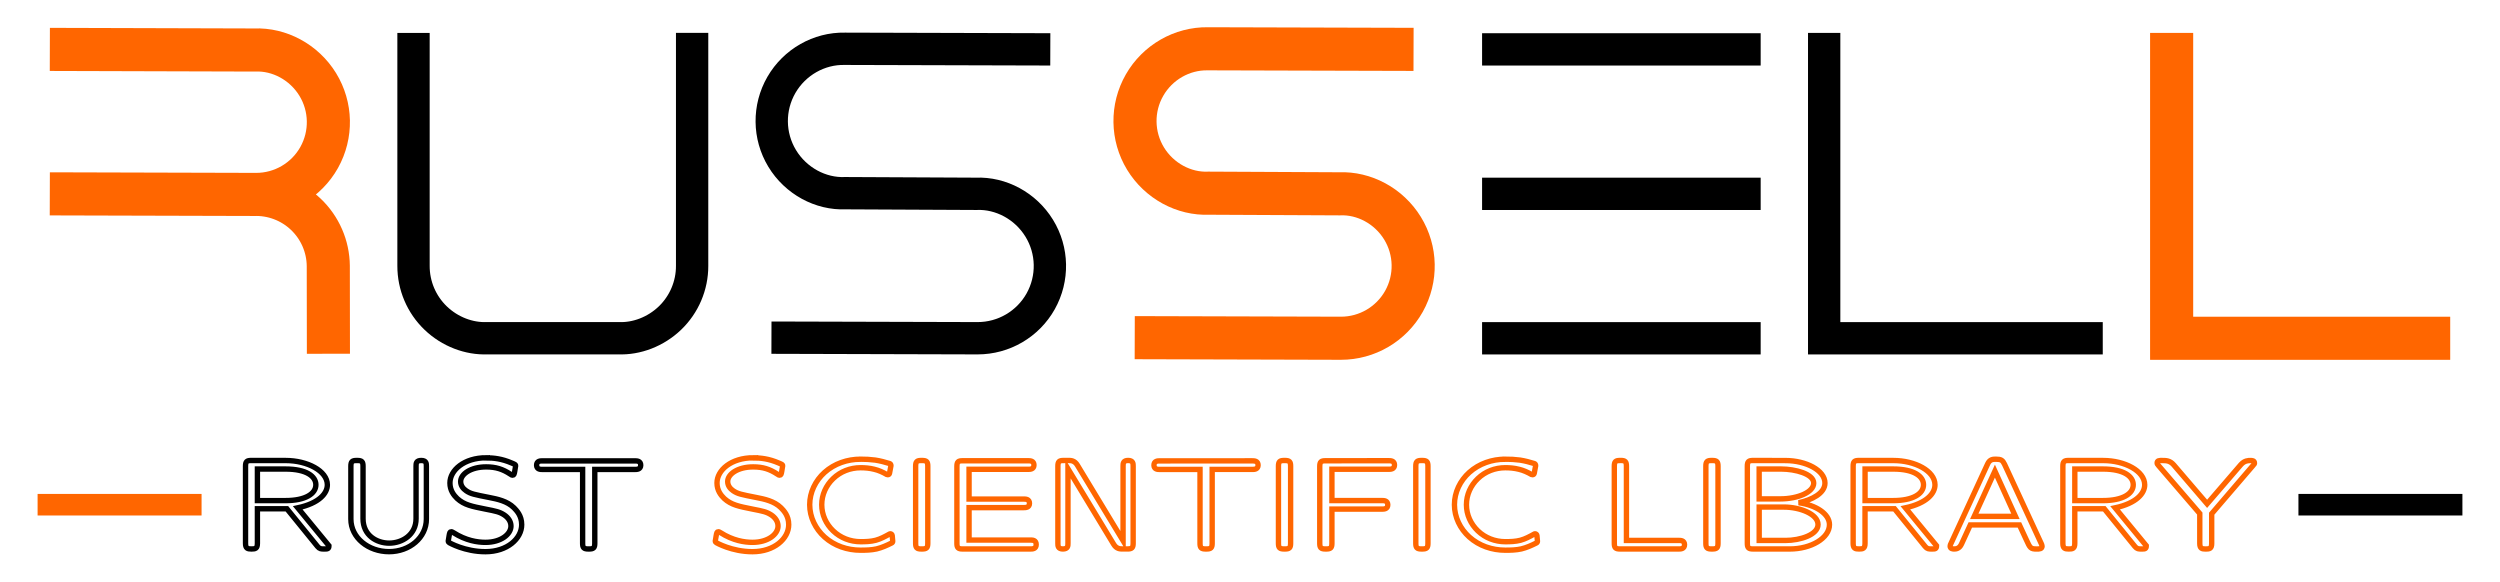
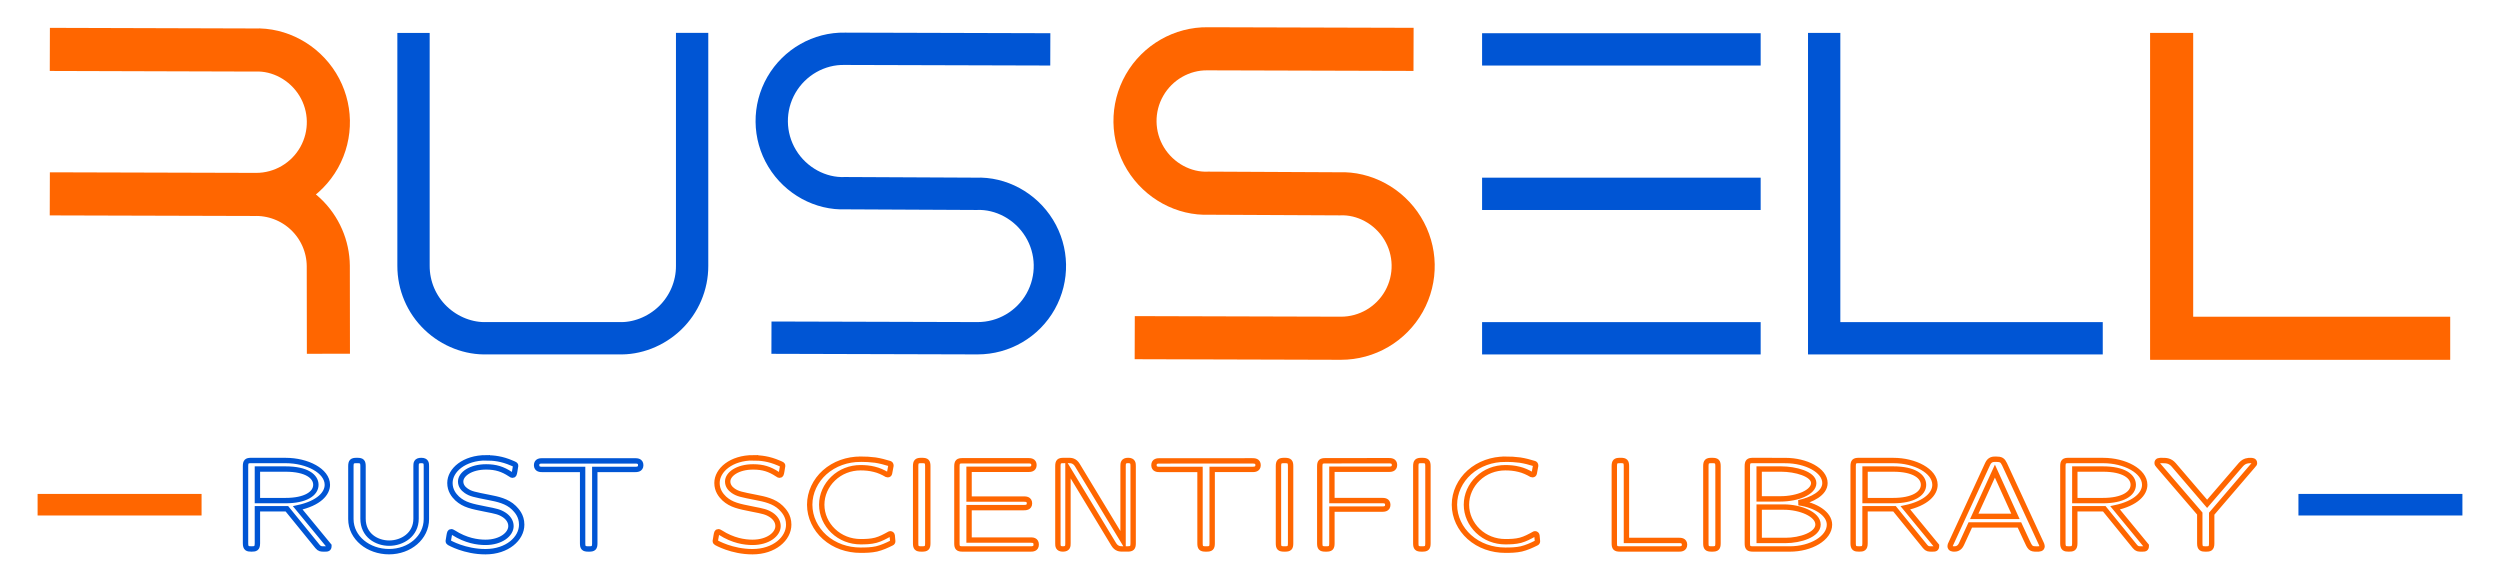
<svg xmlns="http://www.w3.org/2000/svg" width="232pt" height="54pt" viewBox="0 0 81.844 19.05" version="1.1" id="svg5" xml:space="preserve">
  <defs id="defs2" />
  <g id="layer1" transform="translate(-62.92958,-83.4281)">
    <g id="g1278" transform="translate(1.629878,0.8914056)">
      <path id="path788" style="fill:none;stroke:#ff6600;stroke-width:1.411;stroke-dasharray:none" d="m 107.576,84.153 -6.737,-0.019 c -0.843,-0.013 -1.643,0.443 -2.07,1.19 -0.428,0.747 -0.415,1.668 0.032,2.403 0.448,0.735 1.26,1.17 2.07,1.134 l 4.279,0.021 c 0.807,-0.035 1.615,0.395 2.064,1.125 0.449,0.73 0.467,1.646 0.048,2.394 -0.419,0.748 -1.21,1.21 -2.065,1.209 l -6.749,-0.019" />
-       <path id="path798" style="fill:none;stroke:#000000;stroke-width:1.058;stroke-dasharray:none" d="m 95.684,84.153 -6.73,-0.019 c -0.837,-0.018 -1.641,0.435 -2.073,1.182 -0.431,0.747 -0.422,1.67 0.025,2.407 0.447,0.738 1.26,1.174 2.072,1.138 l 4.279,0.021 c 0.807,-0.035 1.615,0.395 2.064,1.125 0.449,0.73 0.467,1.646 0.048,2.394 -0.419,0.748 -1.21,1.21 -2.067,1.209 l -6.747,-0.019" />
+       <path id="path798" style="fill:none;stroke:#0055d4;stroke-width:1.058;stroke-dasharray:none" d="m 95.684,84.153 -6.73,-0.019 c -0.837,-0.018 -1.641,0.435 -2.073,1.182 -0.431,0.747 -0.422,1.67 0.025,2.407 0.447,0.738 1.26,1.174 2.072,1.138 l 4.279,0.021 c 0.807,-0.035 1.615,0.395 2.064,1.125 0.449,0.73 0.467,1.646 0.048,2.394 -0.419,0.748 -1.21,1.21 -2.067,1.209 l -6.747,-0.019" />
      <path id="path808" style="fill:none;stroke:#ff6600;stroke-width:1.411;stroke-dasharray:none;stroke-opacity:1" d="m 69.583,88.903 c 0.64,-0.027 1.263,0.207 1.728,0.648 0.464,0.441 0.73,1.051 0.736,1.692 l 0.004,2.875 m -9.12,-9.964 6.705,0.02 c 0.807,-0.035 1.615,0.395 2.064,1.125 0.449,0.73 0.467,1.646 0.048,2.394 -0.419,0.748 -1.21,1.21 -2.065,1.209 l -6.753,-0.019" />
-       <path id="path858" style="fill:none;stroke:#000000;stroke-width:1.058;stroke-dasharray:none" d="m 74.837,83.614 1.3e-5,7.625 c -0.002,0.646 0.26,1.264 0.726,1.711 0.465,0.447 1.094,0.685 1.689,0.659 h 4.291 c 0.595,0.026 1.223,-0.212 1.689,-0.659 0.465,-0.447 0.728,-1.066 0.726,-1.708 l 6e-6,-7.629" />
-       <g id="g1883" transform="translate(0.7857101,1.058333)">
-         <path style="fill:none;stroke:#000000;stroke-width:1.058;stroke-dasharray:none" d="m 109.034,83.095 h 9.12" id="path904" />
-         <path style="fill:none;stroke:#000000;stroke-width:1.058;stroke-dasharray:none" d="m 109.034,87.824 h 9.12" id="path906" />
-         <path style="fill:none;stroke:#000000;stroke-width:1.058;stroke-dasharray:none" d="m 109.034,92.553 h 9.12" id="path908" />
+       <path id="path858" style="fill:none;stroke:#0055d4;stroke-width:1.058;stroke-dasharray:none" d="m 74.837,83.614 1.3e-5,7.625 c -0.002,0.646 0.26,1.264 0.726,1.711 0.465,0.447 1.094,0.685 1.689,0.659 h 4.291 c 0.595,0.026 1.223,-0.212 1.689,-0.659 0.465,-0.447 0.728,-1.066 0.726,-1.708 l 6e-6,-7.629" />
+       <g id="g1883" transform="translate(0.7857101,1.058333)" style="stroke:#0055d4">
+         <path style="fill:none;stroke:#0055d4;stroke-width:1.058;stroke-dasharray:none" d="m 109.034,83.095 h 9.12" id="path904" />
+         <path style="fill:none;stroke:#0055d4;stroke-width:1.058;stroke-dasharray:none" d="m 109.034,87.824 h 9.12" id="path906" />
+         <path style="fill:none;stroke:#0055d4;stroke-width:1.058;stroke-dasharray:none" d="m 109.034,92.553 h 9.12" id="path908" />
      </g>
-       <path style="fill:none;stroke:#000000;stroke-width:1.058;stroke-dasharray:none" d="m 121.019,83.614 v 9.997 h 9.12" id="path910" />
+       <path style="fill:none;stroke:#0055d4;stroke-width:1.058;stroke-dasharray:none" d="m 121.019,83.614 v 9.997 h 9.12" id="path910" />
      <path style="fill:none;stroke:#ff6600;stroke-width:1.411;stroke-dasharray:none;stroke-opacity:1" d="m 132.394,83.614 v 9.997 h 9.12" id="path912" />
    </g>
    <g id="g1409" transform="translate(0.0601456,0.2590632)">
      <g id="g1266" transform="translate(2.456078,21.84633)">
        <path id="text398" style="font-size:4.233px;font-family:'Latin Modern Sans Quotation';-inkscape-font-specification:'Latin Modern Sans Quotation';fill:none;stroke:#ff6600;stroke-width:0.176;stroke-dasharray:none" d="m 85.076,76.309 c -0.728,0 -1.19,0.407 -1.19,0.826 0,0.241 0.127,0.402 0.237,0.508 0.233,0.212 0.483,0.258 0.927,0.347 0.347,0.068 0.457,0.089 0.614,0.191 0.127,0.085 0.22,0.212 0.22,0.364 0,0.267 -0.326,0.533 -0.834,0.533 -0.262,0 -0.639,-0.055 -1.05,-0.318 -0.047,-0.03 -0.055,-0.029 -0.068,-0.029 -0.047,0 -0.055,0.03 -0.072,0.127 -0.004,0.03 -0.03,0.157 -0.03,0.174 0,0.034 0.022,0.051 0.03,0.055 0.009,0.004 0.508,0.297 1.189,0.297 0.711,0 1.185,-0.428 1.185,-0.885 0,-0.301 -0.169,-0.466 -0.254,-0.554 -0.224,-0.22 -0.546,-0.284 -0.8,-0.334 -0.516,-0.102 -0.609,-0.119 -0.762,-0.22 -0.106,-0.072 -0.182,-0.174 -0.182,-0.305 0,-0.237 0.321,-0.478 0.834,-0.478 0.317,0 0.542,0.072 0.792,0.237 0.047,0.034 0.055,0.034 0.072,0.034 0.047,0 0.055,-0.03 0.072,-0.127 0.004,-0.03 0.029,-0.157 0.029,-0.174 0,-0.042 -0.004,-0.046 -0.127,-0.097 -0.322,-0.14 -0.592,-0.169 -0.834,-0.169 z m 3.509,0.047 c -0.432,0 -0.855,0.144 -1.177,0.432 -0.301,0.271 -0.487,0.652 -0.487,1.058 0,0.406 0.186,0.787 0.487,1.058 0.322,0.288 0.745,0.431 1.177,0.431 0.174,0 0.356,-0.004 0.525,-0.042 0.174,-0.042 0.334,-0.114 0.495,-0.195 0.021,-0.009 0.034,-0.03 0.034,-0.055 l -0.017,-0.19 c -0.004,-0.03 -0.03,-0.055 -0.059,-0.055 -0.013,0 -0.021,0.004 -0.029,0.008 -0.144,0.08 -0.292,0.161 -0.453,0.204 -0.161,0.042 -0.33,0.047 -0.495,0.047 -0.334,0 -0.656,-0.123 -0.898,-0.356 -0.233,-0.224 -0.373,-0.529 -0.373,-0.855 0,-0.326 0.14,-0.631 0.373,-0.855 0.241,-0.233 0.563,-0.356 0.898,-0.356 0.148,0 0.3,0.013 0.449,0.051 0.144,0.034 0.284,0.097 0.415,0.174 0.009,0.004 0.017,0.004 0.029,0.004 0.03,0 0.051,-0.021 0.055,-0.047 l 0.047,-0.25 c 0,-0.038 -0.017,-0.059 -0.042,-0.068 -0.152,-0.047 -0.309,-0.089 -0.47,-0.114 -0.161,-0.021 -0.322,-0.03 -0.483,-0.03 z m 21.107,0 c -0.432,0 -0.855,0.144 -1.177,0.432 -0.301,0.271 -0.487,0.652 -0.487,1.058 0,0.406 0.186,0.787 0.487,1.058 0.322,0.288 0.745,0.431 1.177,0.431 0.174,0 0.356,-0.004 0.525,-0.042 0.174,-0.042 0.334,-0.114 0.495,-0.195 0.021,-0.009 0.034,-0.03 0.034,-0.055 l -0.017,-0.19 c -0.004,-0.03 -0.03,-0.055 -0.059,-0.055 -0.013,0 -0.021,0.004 -0.029,0.008 -0.144,0.08 -0.292,0.161 -0.453,0.204 -0.161,0.042 -0.33,0.047 -0.496,0.047 -0.334,0 -0.656,-0.123 -0.898,-0.356 -0.233,-0.224 -0.373,-0.529 -0.373,-0.855 0,-0.326 0.14,-0.631 0.373,-0.855 0.241,-0.233 0.563,-0.356 0.898,-0.356 0.148,0 0.3,0.013 0.449,0.051 0.144,0.034 0.284,0.097 0.415,0.174 0.008,0.004 0.017,0.004 0.03,0.004 0.03,0 0.051,-0.021 0.055,-0.047 l 0.046,-0.25 c 0,-0.038 -0.017,-0.059 -0.042,-0.068 -0.152,-0.047 -0.309,-0.089 -0.47,-0.114 -0.161,-0.021 -0.322,-0.03 -0.483,-0.03 z m 16.066,0 c -0.097,0 -0.203,-5.3e-5 -0.275,0.157 l -1.202,2.608 c -0.013,0.025 -0.025,0.05 -0.025,0.08 0,0.093 0.097,0.094 0.131,0.094 0.059,0 0.169,-0.005 0.241,-0.161 l 0.288,-0.626 h 1.609 l 0.22,0.474 c 0.131,0.288 0.144,0.314 0.351,0.314 0.08,0 0.17,-4.01e-4 0.17,-0.094 0,-0.021 -0.017,-0.063 -0.025,-0.08 L 126.037,76.521 c -0.064,-0.131 -0.11,-0.165 -0.279,-0.165 z m -35.183,0.042 c -0.144,0 -0.186,0.034 -0.186,0.187 v 2.523 c 0,0.144 0.034,0.187 0.186,0.187 h 0.025 c 0.144,0 0.187,-0.034 0.187,-0.187 v -2.523 c 0,-0.144 -0.034,-0.187 -0.187,-0.187 z m 4.657,0 c -0.144,0 -0.186,0.034 -0.186,0.187 v 2.523 c 0,0.085 -2.52e-4,0.187 0.165,0.187 0.165,0 0.165,-0.102 0.165,-0.187 v -2.439 l 1.494,2.468 c 0.093,0.157 0.211,0.157 0.296,0.157 h 0.157 c 0.144,0 0.187,-0.034 0.187,-0.187 v -2.523 c 0,-0.085 -2.64e-4,-0.187 -0.165,-0.187 -0.165,0 -0.165,0.102 -0.165,0.187 v 2.438 l -1.494,-2.468 c -0.093,-0.157 -0.212,-0.157 -0.297,-0.157 z m 7.222,0 c -0.144,0 -0.187,0.034 -0.187,0.187 v 2.523 c 0,0.144 0.034,0.187 0.187,0.187 h 0.025 c 0.144,0 0.186,-0.034 0.186,-0.187 v -2.523 c 0,-0.144 -0.034,-0.187 -0.186,-0.187 z m 4.496,0 c -0.144,0 -0.187,0.034 -0.187,0.187 v 2.523 c 0,0.144 0.034,0.187 0.187,0.187 h 0.025 c 0.144,0 0.186,-0.034 0.186,-0.187 v -2.523 c 0,-0.144 -0.034,-0.187 -0.186,-0.187 z m 6.498,0 c -0.144,0 -0.186,0.034 -0.186,0.187 v 2.523 c 0,0.144 0.034,0.187 0.186,0.187 h 1.927 c 0.059,0 0.186,-3.43e-4 0.186,-0.14 0,-0.14 -0.127,-0.14 -0.186,-0.14 H 113.659 V 76.584 c 0,-0.144 -0.034,-0.187 -0.186,-0.187 z m 2.997,0 c -0.144,0 -0.186,0.034 -0.186,0.187 v 2.523 c 0,0.144 0.034,0.187 0.186,0.187 h 0.025 c 0.144,0 0.187,-0.034 0.187,-0.187 v -2.523 c 0,-0.144 -0.034,-0.187 -0.187,-0.187 z m 1.359,0 c -0.144,0 -0.187,0.034 -0.187,0.187 v 2.523 c 0,0.144 0.034,0.187 0.187,0.187 h 1.207 c 0.686,0 1.295,-0.352 1.295,-0.796 0,-0.356 -0.444,-0.639 -1.007,-0.719 0.428,-0.089 0.859,-0.309 0.859,-0.643 0,-0.419 -0.623,-0.737 -1.291,-0.737 z m 3.463,0 c -0.144,0 -0.186,0.034 -0.186,0.187 v 2.523 c 0,0.169 0.063,0.187 0.194,0.187 0.127,0 0.195,-0.013 0.195,-0.187 v -1.13 h 0.965 l 1.003,1.236 c 0.064,0.08 0.123,0.081 0.204,0.081 h 0.034 c 0.085,0 0.135,-1.03e-4 0.135,-0.106 l -1.02,-1.241 c 0.707,-0.152 0.969,-0.478 0.969,-0.753 0,-0.457 -0.661,-0.796 -1.359,-0.796 z m 6.866,0 c -0.144,0 -0.186,0.034 -0.186,0.187 v 2.523 c 0,0.169 0.064,0.187 0.195,0.187 0.127,0 0.195,-0.013 0.195,-0.187 v -1.13 h 0.965 l 1.004,1.236 c 0.064,0.08 0.123,0.081 0.203,0.081 h 0.034 c 0.085,0 0.135,-1.03e-4 0.135,-0.106 l -1.021,-1.241 c 0.707,-0.152 0.969,-0.478 0.969,-0.753 0,-0.457 -0.66,-0.796 -1.359,-0.796 z m 3.074,0 c -0.106,0 -0.174,1.82e-4 -0.174,0.081 0,0.03 0.009,0.043 0.042,0.081 l 1.354,1.575 v 0.974 c 0,0.169 0.064,0.187 0.195,0.187 0.127,0 0.195,-0.013 0.195,-0.182 v -0.974 l 1.354,-1.579 c 0.047,-0.047 0.046,-0.055 0.046,-0.081 0,-0.08 -0.08,-0.081 -0.131,-0.081 -0.068,0 -0.195,-7.4e-5 -0.314,0.135 l -1.105,1.283 -1.092,-1.274 c -0.123,-0.144 -0.254,-0.144 -0.373,-0.144 z m -39.281,0.009 c -0.144,0 -0.186,0.034 -0.186,0.186 v 2.515 c 0,0.144 0.034,0.187 0.186,0.187 h 2.223 c 0.064,0 0.187,-2.44e-4 0.187,-0.144 0,-0.148 -0.119,-0.148 -0.187,-0.148 h -2.011 v -1.062 h 1.791 c 0.059,0 0.187,1.74e-4 0.187,-0.14 0,-0.14 -0.127,-0.14 -0.187,-0.14 h -1.791 v -0.974 h 1.939 c 0.059,0 0.186,1.73e-4 0.186,-0.14 0,-0.14 -0.127,-0.14 -0.186,-0.14 z m 11.879,0 c -0.144,0 -0.186,0.034 -0.186,0.186 v 2.515 c 0,0.144 0.034,0.187 0.186,0.187 h 0.025 c 0.144,0 0.187,-0.034 0.187,-0.187 v -1.118 h 1.642 c 0.059,0 0.187,1.74e-4 0.187,-0.14 0,-0.14 -0.127,-0.14 -0.187,-0.14 h -1.642 v -1.025 h 1.862 c 0.059,0 0.187,1.73e-4 0.187,-0.14 0,-0.14 -0.127,-0.14 -0.187,-0.14 z m -5.427,0.004 c -0.059,0 -0.187,-1.73e-4 -0.187,0.14 0,0.14 0.127,0.14 0.187,0.14 h 1.321 v 2.417 c 0,0.144 0.034,0.187 0.186,0.187 h 0.025 c 0.144,0 0.187,-0.034 0.187,-0.187 V 76.69 h 1.317 c 0.059,0 0.186,1.73e-4 0.186,-0.14 0,-0.14 -0.127,-0.14 -0.186,-0.14 z m 19.626,0.267 h 0.724 c 0.453,0 1.062,0.157 1.062,0.461 0,0.296 -0.521,0.516 -1.092,0.516 h -0.694 z m 3.467,0 h 0.923 c 0.686,0 0.991,0.241 0.991,0.516 0,0.292 -0.343,0.517 -0.991,0.517 h -0.923 z m 6.867,0 h 0.922 c 0.686,0 0.991,0.241 0.991,0.516 0,0.292 -0.343,0.517 -0.991,0.517 h -0.922 z m -2.616,0.068 0.673,1.482 h -1.35 z m -7.717,1.177 h 0.809 c 0.525,0 1.117,0.229 1.117,0.572 0,0.334 -0.584,0.521 -1.062,0.521 h -0.864 z" />
-         <path d="m 76.333,76.309 c -0.728,0 -1.19,0.407 -1.19,0.826 0,0.241 0.127,0.402 0.237,0.508 0.233,0.212 0.483,0.258 0.927,0.347 0.347,0.068 0.457,0.089 0.614,0.191 0.127,0.085 0.22,0.212 0.22,0.364 0,0.267 -0.326,0.533 -0.834,0.533 -0.262,0 -0.639,-0.055 -1.05,-0.318 -0.047,-0.03 -0.056,-0.029 -0.068,-0.029 -0.047,0 -0.055,0.03 -0.072,0.127 -0.004,0.03 -0.029,0.157 -0.029,0.174 0,0.034 0.021,0.051 0.029,0.055 0.009,0.004 0.508,0.297 1.19,0.297 0.711,0 1.185,-0.428 1.185,-0.885 0,-0.301 -0.17,-0.466 -0.254,-0.554 -0.224,-0.22 -0.546,-0.284 -0.8,-0.334 -0.516,-0.102 -0.609,-0.119 -0.762,-0.22 -0.106,-0.072 -0.182,-0.174 -0.182,-0.305 0,-0.237 0.322,-0.478 0.834,-0.478 0.318,0 0.542,0.072 0.792,0.237 0.047,0.034 0.055,0.034 0.072,0.034 0.047,0 0.055,-0.03 0.072,-0.127 0.004,-0.03 0.029,-0.157 0.029,-0.174 0,-0.042 -0.004,-0.046 -0.127,-0.097 -0.322,-0.14 -0.593,-0.169 -0.834,-0.169 z m -7.696,0.089 c -0.144,0 -0.186,0.034 -0.186,0.187 v 2.523 c 0,0.169 0.064,0.187 0.195,0.187 0.127,0 0.194,-0.013 0.194,-0.187 v -1.13 h 0.965 l 1.004,1.236 c 0.064,0.08 0.123,0.081 0.203,0.081 h 0.034 c 0.085,0 0.136,-1.03e-4 0.136,-0.106 l -1.021,-1.241 c 0.707,-0.152 0.969,-0.478 0.969,-0.753 0,-0.457 -0.66,-0.796 -1.359,-0.796 z m 3.45,0 c -0.144,0 -0.187,0.034 -0.187,0.187 v 1.731 c 0,0.614 0.576,1.067 1.249,1.067 0.673,0 1.223,-0.462 1.223,-1.067 v -1.731 c 0,-0.089 3.52e-4,-0.187 -0.169,-0.187 -0.169,0 -0.169,0.098 -0.169,0.187 v 1.719 c 0,0.525 -0.453,0.8 -0.881,0.8 -0.406,0 -0.855,-0.254 -0.855,-0.8 v -1.719 c 0,-0.144 -0.034,-0.187 -0.186,-0.187 z m 6.079,0.013 c -0.059,0 -0.186,-1.73e-4 -0.186,0.14 0,0.14 0.127,0.14 0.186,0.14 h 1.321 v 2.417 c 0,0.144 0.034,0.187 0.187,0.187 h 0.025 c 0.144,0 0.186,-0.034 0.186,-0.187 v -2.417 h 1.317 c 0.059,0 0.187,1.73e-4 0.187,-0.14 0,-0.14 -0.127,-0.14 -0.187,-0.14 z m -9.326,0.267 h 0.923 c 0.686,0 0.991,0.241 0.991,0.516 0,0.292 -0.343,0.517 -0.991,0.517 h -0.923 z" style="font-size:4.233px;font-family:'Latin Modern Sans Quotation';-inkscape-font-specification:'Latin Modern Sans Quotation';fill:none;stroke:#000000;stroke-width:0.176;stroke-dasharray:none" id="path1215" />
+         <path d="m 76.333,76.309 c -0.728,0 -1.19,0.407 -1.19,0.826 0,0.241 0.127,0.402 0.237,0.508 0.233,0.212 0.483,0.258 0.927,0.347 0.347,0.068 0.457,0.089 0.614,0.191 0.127,0.085 0.22,0.212 0.22,0.364 0,0.267 -0.326,0.533 -0.834,0.533 -0.262,0 -0.639,-0.055 -1.05,-0.318 -0.047,-0.03 -0.056,-0.029 -0.068,-0.029 -0.047,0 -0.055,0.03 -0.072,0.127 -0.004,0.03 -0.029,0.157 -0.029,0.174 0,0.034 0.021,0.051 0.029,0.055 0.009,0.004 0.508,0.297 1.19,0.297 0.711,0 1.185,-0.428 1.185,-0.885 0,-0.301 -0.17,-0.466 -0.254,-0.554 -0.224,-0.22 -0.546,-0.284 -0.8,-0.334 -0.516,-0.102 -0.609,-0.119 -0.762,-0.22 -0.106,-0.072 -0.182,-0.174 -0.182,-0.305 0,-0.237 0.322,-0.478 0.834,-0.478 0.318,0 0.542,0.072 0.792,0.237 0.047,0.034 0.055,0.034 0.072,0.034 0.047,0 0.055,-0.03 0.072,-0.127 0.004,-0.03 0.029,-0.157 0.029,-0.174 0,-0.042 -0.004,-0.046 -0.127,-0.097 -0.322,-0.14 -0.593,-0.169 -0.834,-0.169 z m -7.696,0.089 c -0.144,0 -0.186,0.034 -0.186,0.187 v 2.523 c 0,0.169 0.064,0.187 0.195,0.187 0.127,0 0.194,-0.013 0.194,-0.187 v -1.13 h 0.965 l 1.004,1.236 c 0.064,0.08 0.123,0.081 0.203,0.081 h 0.034 c 0.085,0 0.136,-1.03e-4 0.136,-0.106 l -1.021,-1.241 c 0.707,-0.152 0.969,-0.478 0.969,-0.753 0,-0.457 -0.66,-0.796 -1.359,-0.796 z m 3.45,0 c -0.144,0 -0.187,0.034 -0.187,0.187 v 1.731 c 0,0.614 0.576,1.067 1.249,1.067 0.673,0 1.223,-0.462 1.223,-1.067 v -1.731 c 0,-0.089 3.52e-4,-0.187 -0.169,-0.187 -0.169,0 -0.169,0.098 -0.169,0.187 v 1.719 c 0,0.525 -0.453,0.8 -0.881,0.8 -0.406,0 -0.855,-0.254 -0.855,-0.8 v -1.719 c 0,-0.144 -0.034,-0.187 -0.186,-0.187 z m 6.079,0.013 c -0.059,0 -0.186,-1.73e-4 -0.186,0.14 0,0.14 0.127,0.14 0.186,0.14 h 1.321 v 2.417 c 0,0.144 0.034,0.187 0.187,0.187 h 0.025 c 0.144,0 0.186,-0.034 0.186,-0.187 v -2.417 h 1.317 c 0.059,0 0.187,1.73e-4 0.187,-0.14 0,-0.14 -0.127,-0.14 -0.187,-0.14 z m -9.326,0.267 h 0.923 c 0.686,0 0.991,0.241 0.991,0.516 0,0.292 -0.343,0.517 -0.991,0.517 h -0.923 z" style="font-size:4.233px;font-family:'Latin Modern Sans Quotation';-inkscape-font-specification:'Latin Modern Sans Quotation';fill:none;stroke:#0055d4;stroke-width:0.176;stroke-dasharray:none" id="path1215" />
      </g>
-       <path style="fill:#000000;stroke:#000000;stroke-width:0.706;stroke-dasharray:none" d="m 138.115,99.692 h 5.368" id="path1388" />
+       <path style="fill:#000000;stroke:#0055d4;stroke-width:0.706;stroke-dasharray:none" d="m 138.115,99.692 h 5.368" id="path1388" />
      <path style="fill:#000000;stroke:#ff6600;stroke-width:0.706;stroke-dasharray:none" d="m 64.1,99.692 h 5.368" id="path1390" />
    </g>
  </g>
</svg>
